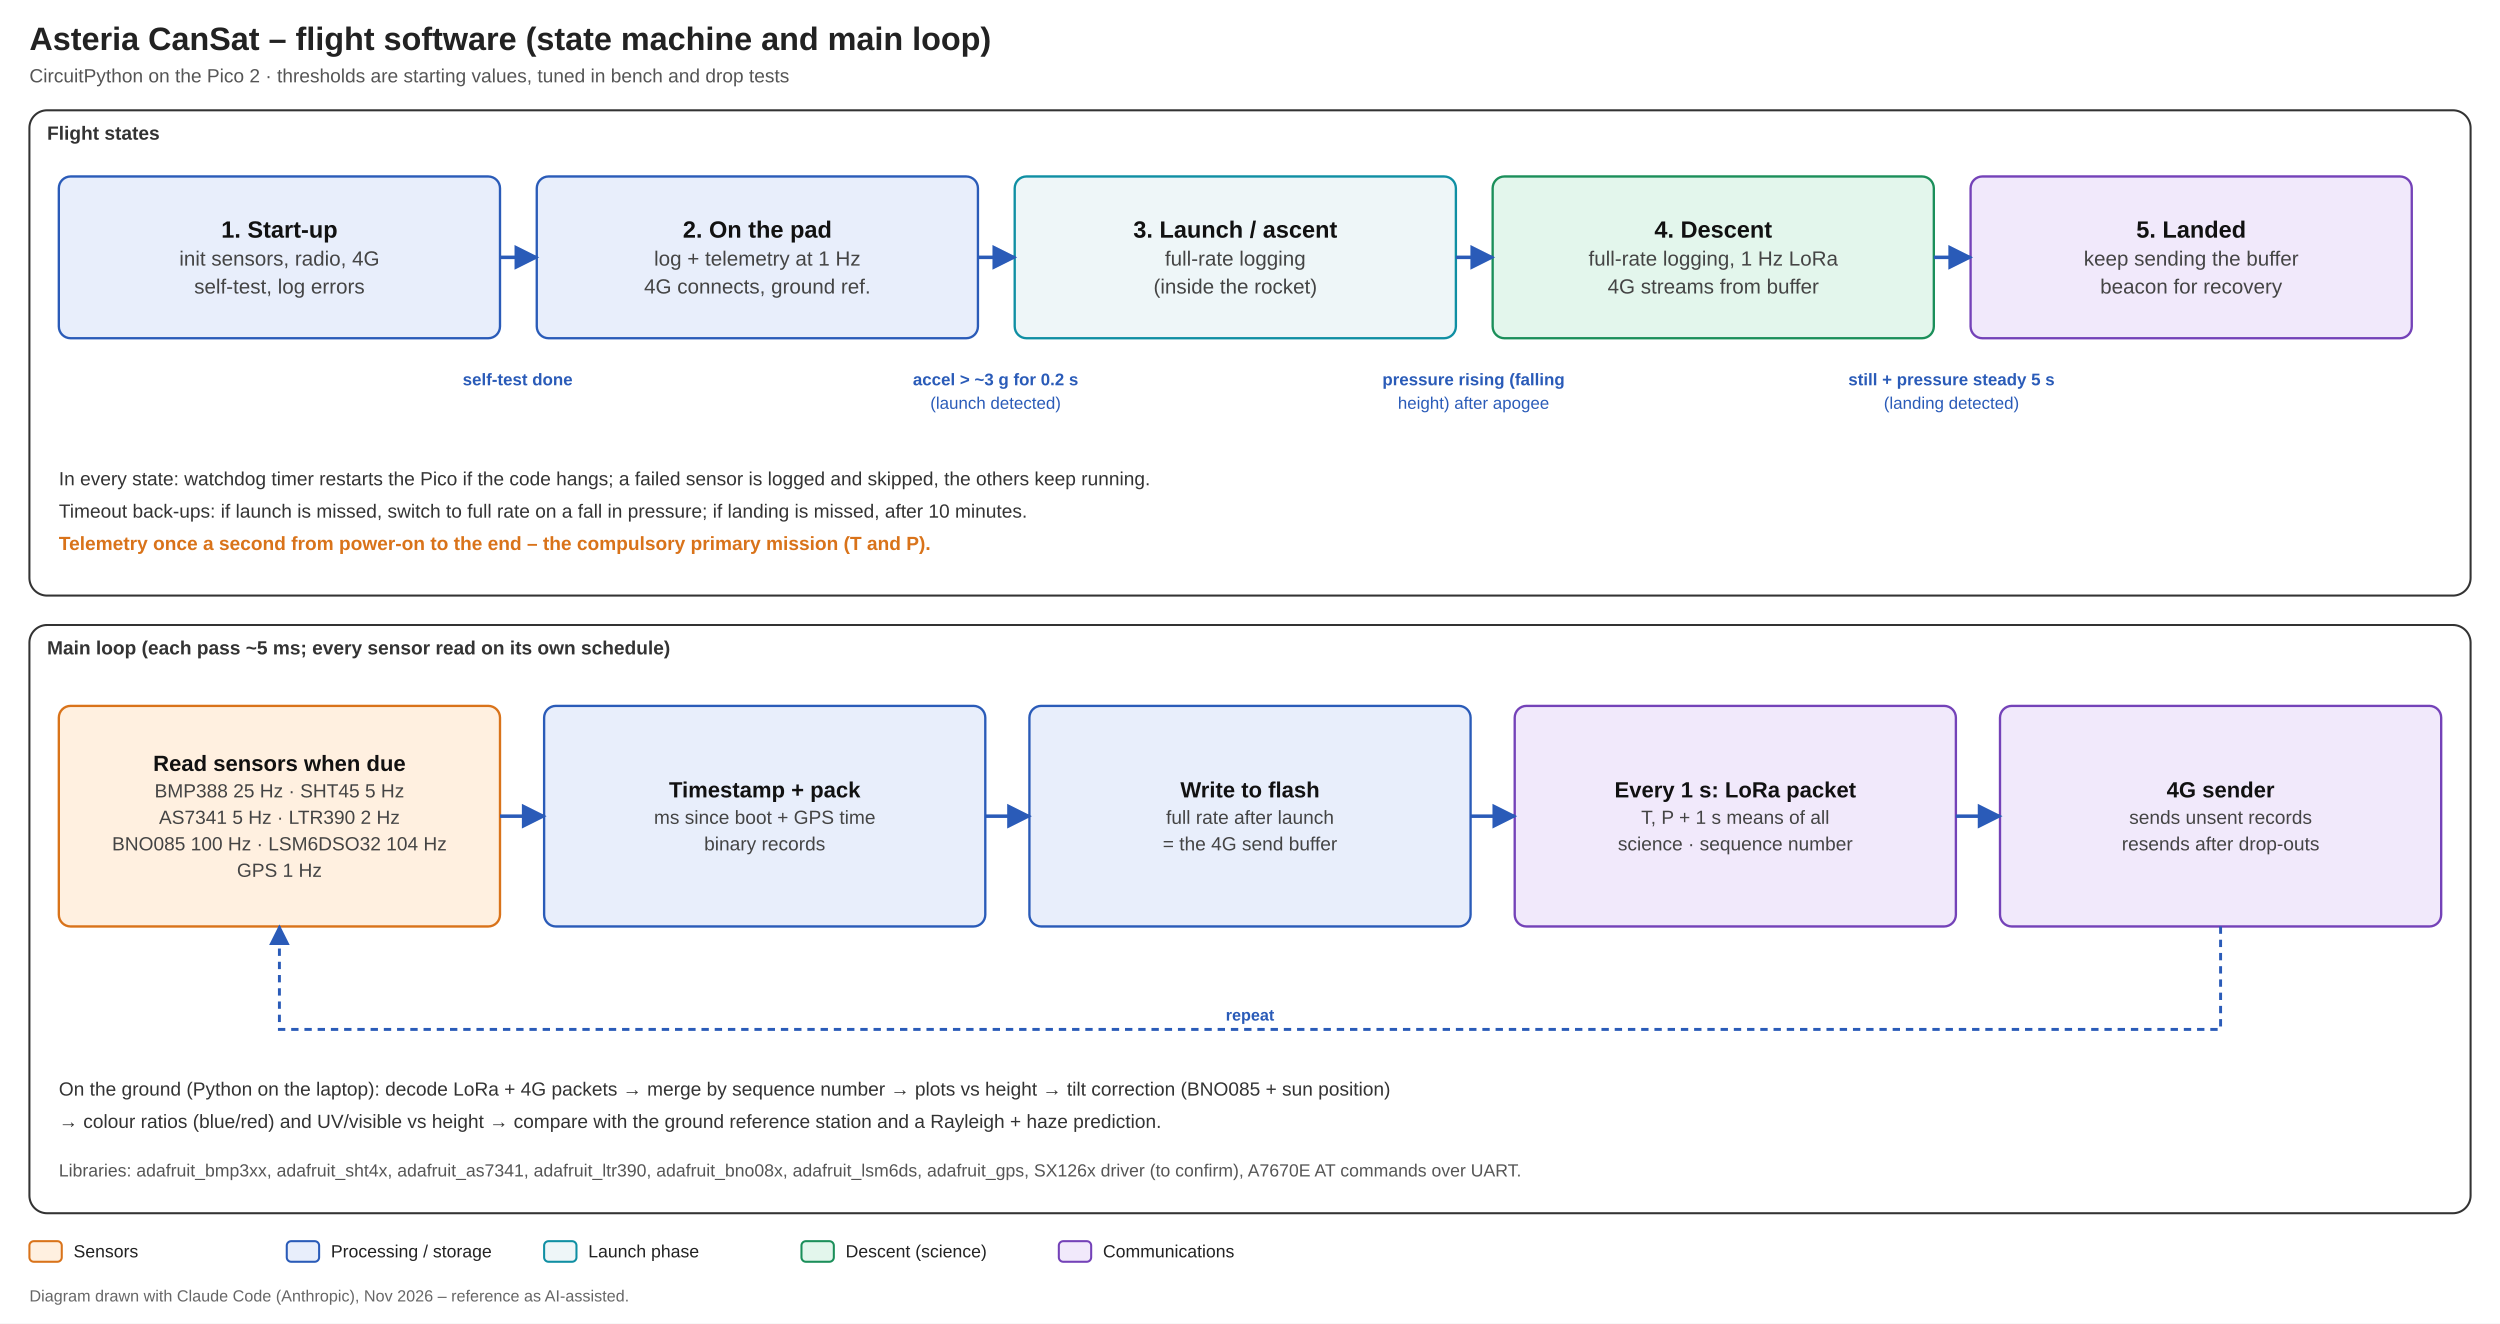
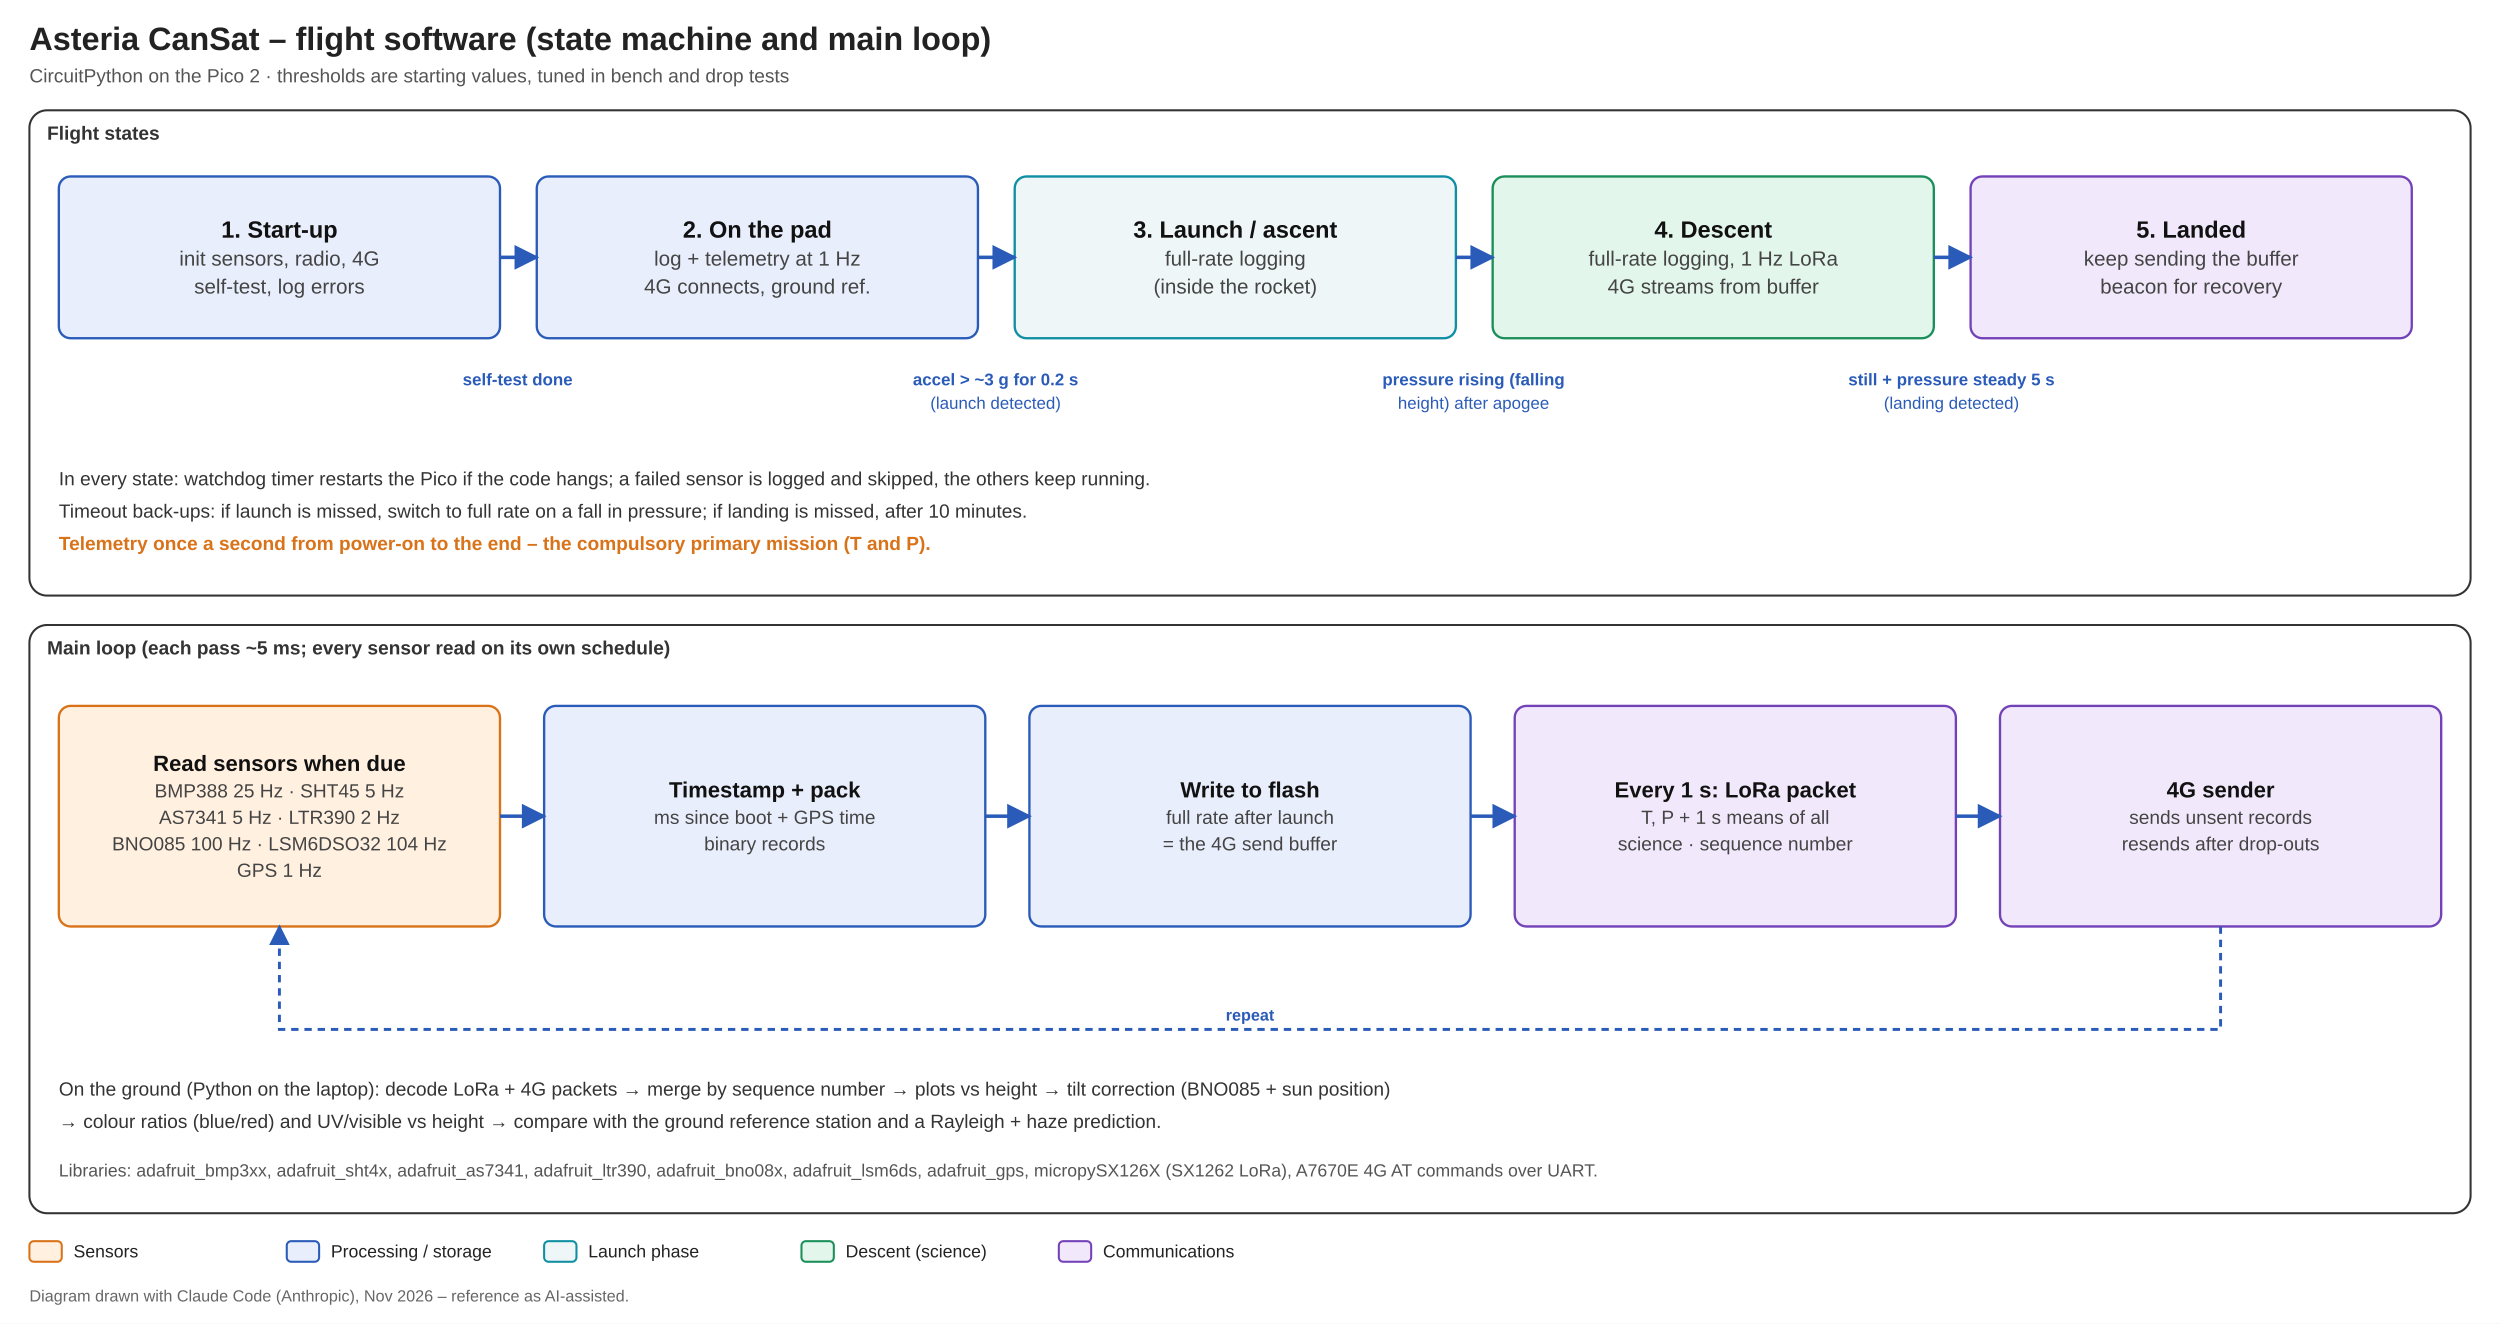
<svg xmlns="http://www.w3.org/2000/svg" width="1700" height="900" viewBox="0 0 1700 900">
  <defs>
    <marker id="a2a5bb8" viewBox="0 0 10 10" refX="9" refY="5" markerWidth="7" markerHeight="7" orient="auto">
      <path d="M0,0 L10,5 L0,10 z" fill="#2a5bb8" />
    </marker>
    <marker id="s2a5bb8" viewBox="0 0 10 10" refX="1" refY="5" markerWidth="7" markerHeight="7" orient="auto">
      <path d="M10,0 L0,5 L10,10 z" fill="#2a5bb8" />
    </marker>
    <marker id="ac62b2b" viewBox="0 0 10 10" refX="9" refY="5" markerWidth="7" markerHeight="7" orient="auto">
      <path d="M0,0 L10,5 L0,10 z" fill="#c62b2b" />
    </marker>
    <marker id="sc62b2b" viewBox="0 0 10 10" refX="1" refY="5" markerWidth="7" markerHeight="7" orient="auto">
      <path d="M10,0 L0,5 L10,10 z" fill="#c62b2b" />
    </marker>
    <marker id="a7442b8" viewBox="0 0 10 10" refX="9" refY="5" markerWidth="7" markerHeight="7" orient="auto">
      <path d="M0,0 L10,5 L0,10 z" fill="#7442b8" />
    </marker>
    <marker id="s7442b8" viewBox="0 0 10 10" refX="1" refY="5" markerWidth="7" markerHeight="7" orient="auto">
      <path d="M10,0 L0,5 L10,10 z" fill="#7442b8" />
    </marker>
    <marker id="a6b6a64" viewBox="0 0 10 10" refX="9" refY="5" markerWidth="7" markerHeight="7" orient="auto">
      <path d="M0,0 L10,5 L0,10 z" fill="#6b6a64" />
    </marker>
    <marker id="s6b6a64" viewBox="0 0 10 10" refX="1" refY="5" markerWidth="7" markerHeight="7" orient="auto">
      <path d="M10,0 L0,5 L10,10 z" fill="#6b6a64" />
    </marker>
  </defs>
  <rect width="100%" height="100%" fill="#ffffff" />
  <text x="20" y="34" font-family="Arial, Helvetica, sans-serif" font-size="22" font-weight="bold" text-anchor="start" fill="#222">Asteria CanSat – flight software (state machine and main loop)</text>
  <text x="20" y="56" font-family="Arial, Helvetica, sans-serif" font-size="13" font-weight="normal" text-anchor="start" fill="#555">CircuitPython on the Pico 2 · thresholds are starting values, tuned in bench and drop tests</text>
  <rect x="20" y="75" width="1660" height="330" rx="12" fill="none" stroke="#333" stroke-width="1.4" stroke-dasharray="0" />
  <text x="32" y="95" font-family="Arial, Helvetica, sans-serif" font-size="13" font-weight="bold" text-anchor="start" fill="#333">Flight states</text>
  <rect x="40" y="120" width="300" height="110" rx="8" fill="#e8eefb" stroke="#2a5bb8" stroke-width="1.6" />
  <text x="190.0" y="161.6" font-family="Arial, Helvetica, sans-serif" font-size="16" font-weight="bold" text-anchor="middle" fill="#111">1. Start-up</text>
  <text x="190.0" y="180.6" font-family="Arial, Helvetica, sans-serif" font-size="14" font-weight="normal" text-anchor="middle" fill="#444">init sensors, radio, 4G</text>
  <text x="190.0" y="199.6" font-family="Arial, Helvetica, sans-serif" font-size="14" font-weight="normal" text-anchor="middle" fill="#444">self-test, log errors</text>
  <rect x="365" y="120" width="300" height="110" rx="8" fill="#e8eefb" stroke="#2a5bb8" stroke-width="1.6" />
  <text x="515.0" y="161.6" font-family="Arial, Helvetica, sans-serif" font-size="16" font-weight="bold" text-anchor="middle" fill="#111">2. On the pad</text>
  <text x="515.0" y="180.6" font-family="Arial, Helvetica, sans-serif" font-size="14" font-weight="normal" text-anchor="middle" fill="#444">log + telemetry at 1 Hz</text>
  <text x="515.0" y="199.6" font-family="Arial, Helvetica, sans-serif" font-size="14" font-weight="normal" text-anchor="middle" fill="#444">4G connects, ground ref.</text>
  <rect x="690" y="120" width="300" height="110" rx="8" fill="#eef6f8" stroke="#0f8fa3" stroke-width="1.6" />
  <text x="840.0" y="161.6" font-family="Arial, Helvetica, sans-serif" font-size="16" font-weight="bold" text-anchor="middle" fill="#111">3. Launch / ascent</text>
  <text x="840.0" y="180.6" font-family="Arial, Helvetica, sans-serif" font-size="14" font-weight="normal" text-anchor="middle" fill="#444">full-rate logging</text>
  <text x="840.0" y="199.6" font-family="Arial, Helvetica, sans-serif" font-size="14" font-weight="normal" text-anchor="middle" fill="#444">(inside the rocket)</text>
  <rect x="1015" y="120" width="300" height="110" rx="8" fill="#e3f6ec" stroke="#1b8f5a" stroke-width="1.6" />
  <text x="1165.0" y="161.6" font-family="Arial, Helvetica, sans-serif" font-size="16" font-weight="bold" text-anchor="middle" fill="#111">4. Descent</text>
  <text x="1165.0" y="180.6" font-family="Arial, Helvetica, sans-serif" font-size="14" font-weight="normal" text-anchor="middle" fill="#444">full-rate logging, 1 Hz LoRa</text>
  <text x="1165.0" y="199.6" font-family="Arial, Helvetica, sans-serif" font-size="14" font-weight="normal" text-anchor="middle" fill="#444">4G streams from buffer</text>
  <rect x="1340" y="120" width="300" height="110" rx="8" fill="#f1e9fb" stroke="#7442b8" stroke-width="1.6" />
  <text x="1490.0" y="161.6" font-family="Arial, Helvetica, sans-serif" font-size="16" font-weight="bold" text-anchor="middle" fill="#111">5. Landed</text>
  <text x="1490.0" y="180.6" font-family="Arial, Helvetica, sans-serif" font-size="14" font-weight="normal" text-anchor="middle" fill="#444">keep sending the buffer</text>
  <text x="1490.0" y="199.6" font-family="Arial, Helvetica, sans-serif" font-size="14" font-weight="normal" text-anchor="middle" fill="#444">beacon for recovery</text>
  <path d="M 340,175 L 365,175" fill="none" stroke="#2a5bb8" stroke-width="2.4" marker-end="url(#a2a5bb8)" />
  <text x="352" y="262" font-family="Arial, Helvetica, sans-serif" font-size="11.5" font-weight="bold" text-anchor="middle" fill="#2a5bb8">self-test done</text>
  <text x="352" y="278" font-family="Arial, Helvetica, sans-serif" font-size="11.5" font-weight="normal" text-anchor="middle" fill="#2a5bb8" />
  <path d="M 665,175 L 690,175" fill="none" stroke="#2a5bb8" stroke-width="2.4" marker-end="url(#a2a5bb8)" />
  <text x="677" y="262" font-family="Arial, Helvetica, sans-serif" font-size="11.5" font-weight="bold" text-anchor="middle" fill="#2a5bb8">accel &gt; ~3 g for 0.2 s</text>
  <text x="677" y="278" font-family="Arial, Helvetica, sans-serif" font-size="11.5" font-weight="normal" text-anchor="middle" fill="#2a5bb8">(launch detected)</text>
  <path d="M 990,175 L 1015,175" fill="none" stroke="#2a5bb8" stroke-width="2.4" marker-end="url(#a2a5bb8)" />
  <text x="1002" y="262" font-family="Arial, Helvetica, sans-serif" font-size="11.5" font-weight="bold" text-anchor="middle" fill="#2a5bb8">pressure rising (falling</text>
  <text x="1002" y="278" font-family="Arial, Helvetica, sans-serif" font-size="11.5" font-weight="normal" text-anchor="middle" fill="#2a5bb8">height) after apogee</text>
  <path d="M 1315,175 L 1340,175" fill="none" stroke="#2a5bb8" stroke-width="2.4" marker-end="url(#a2a5bb8)" />
  <text x="1327" y="262" font-family="Arial, Helvetica, sans-serif" font-size="11.5" font-weight="bold" text-anchor="middle" fill="#2a5bb8">still + pressure steady 5 s</text>
  <text x="1327" y="278" font-family="Arial, Helvetica, sans-serif" font-size="11.5" font-weight="normal" text-anchor="middle" fill="#2a5bb8">(landing detected)</text>
  <text x="40" y="330" font-family="Arial, Helvetica, sans-serif" font-size="13" font-weight="normal" text-anchor="start" fill="#333">In every state: watchdog timer restarts the Pico if the code hangs; a failed sensor is logged and skipped, the others keep running.</text>
  <text x="40" y="352" font-family="Arial, Helvetica, sans-serif" font-size="13" font-weight="normal" text-anchor="start" fill="#333">Timeout back-ups: if launch is missed, switch to full rate on a fall in pressure; if landing is missed, after 10 minutes.</text>
  <text x="40" y="374" font-family="Arial, Helvetica, sans-serif" font-size="13" font-weight="bold" text-anchor="start" fill="#d9731a">Telemetry once a second from power-on to the end – the compulsory primary mission (T and P).</text>
  <rect x="20" y="425" width="1660" height="400" rx="12" fill="none" stroke="#333" stroke-width="1.4" stroke-dasharray="0" />
  <text x="32" y="445" font-family="Arial, Helvetica, sans-serif" font-size="13" font-weight="bold" text-anchor="start" fill="#333">Main loop (each pass ~5 ms; every sensor read on its own schedule)</text>
  <rect x="40" y="480" width="300" height="150" rx="8" fill="#fff0e0" stroke="#d9731a" stroke-width="1.6" />
  <text x="190.0" y="524.25" font-family="Arial, Helvetica, sans-serif" font-size="15" font-weight="bold" text-anchor="middle" fill="#111">Read sensors when due</text>
  <text x="190.0" y="542.25" font-family="Arial, Helvetica, sans-serif" font-size="13" font-weight="normal" text-anchor="middle" fill="#444">BMP388 25 Hz · SHT45 5 Hz</text>
  <text x="190.0" y="560.25" font-family="Arial, Helvetica, sans-serif" font-size="13" font-weight="normal" text-anchor="middle" fill="#444">AS7341 5 Hz · LTR390 2 Hz</text>
  <text x="190.0" y="578.25" font-family="Arial, Helvetica, sans-serif" font-size="13" font-weight="normal" text-anchor="middle" fill="#444">BNO085 100 Hz · LSM6DSO32 104 Hz</text>
  <text x="190.0" y="596.25" font-family="Arial, Helvetica, sans-serif" font-size="13" font-weight="normal" text-anchor="middle" fill="#444">GPS 1 Hz</text>
  <rect x="370" y="480" width="300" height="150" rx="8" fill="#e8eefb" stroke="#2a5bb8" stroke-width="1.6" />
  <text x="520.0" y="542.25" font-family="Arial, Helvetica, sans-serif" font-size="15" font-weight="bold" text-anchor="middle" fill="#111">Timestamp + pack</text>
  <text x="520.0" y="560.25" font-family="Arial, Helvetica, sans-serif" font-size="13" font-weight="normal" text-anchor="middle" fill="#444">ms since boot + GPS time</text>
  <text x="520.0" y="578.25" font-family="Arial, Helvetica, sans-serif" font-size="13" font-weight="normal" text-anchor="middle" fill="#444">binary records</text>
  <rect x="700" y="480" width="300" height="150" rx="8" fill="#e8eefb" stroke="#2a5bb8" stroke-width="1.6" />
  <text x="850.0" y="542.25" font-family="Arial, Helvetica, sans-serif" font-size="15" font-weight="bold" text-anchor="middle" fill="#111">Write to flash</text>
  <text x="850.0" y="560.25" font-family="Arial, Helvetica, sans-serif" font-size="13" font-weight="normal" text-anchor="middle" fill="#444">full rate after launch</text>
  <text x="850.0" y="578.25" font-family="Arial, Helvetica, sans-serif" font-size="13" font-weight="normal" text-anchor="middle" fill="#444">= the 4G send buffer</text>
  <rect x="1030" y="480" width="300" height="150" rx="8" fill="#f1e9fb" stroke="#7442b8" stroke-width="1.6" />
  <text x="1180.0" y="542.25" font-family="Arial, Helvetica, sans-serif" font-size="15" font-weight="bold" text-anchor="middle" fill="#111">Every 1 s: LoRa packet</text>
  <text x="1180.0" y="560.25" font-family="Arial, Helvetica, sans-serif" font-size="13" font-weight="normal" text-anchor="middle" fill="#444">T, P + 1 s means of all</text>
  <text x="1180.0" y="578.25" font-family="Arial, Helvetica, sans-serif" font-size="13" font-weight="normal" text-anchor="middle" fill="#444">science · sequence number</text>
  <rect x="1360" y="480" width="300" height="150" rx="8" fill="#f1e9fb" stroke="#7442b8" stroke-width="1.6" />
  <text x="1510.0" y="542.25" font-family="Arial, Helvetica, sans-serif" font-size="15" font-weight="bold" text-anchor="middle" fill="#111">4G sender</text>
  <text x="1510.0" y="560.25" font-family="Arial, Helvetica, sans-serif" font-size="13" font-weight="normal" text-anchor="middle" fill="#444">sends unsent records</text>
  <text x="1510.0" y="578.25" font-family="Arial, Helvetica, sans-serif" font-size="13" font-weight="normal" text-anchor="middle" fill="#444">resends after drop-outs</text>
  <path d="M 340,555 L 370,555" fill="none" stroke="#2a5bb8" stroke-width="2.4" marker-end="url(#a2a5bb8)" />
  <path d="M 670,555 L 700,555" fill="none" stroke="#2a5bb8" stroke-width="2.4" marker-end="url(#a2a5bb8)" />
  <path d="M 1000,555 L 1030,555" fill="none" stroke="#2a5bb8" stroke-width="2.4" marker-end="url(#a2a5bb8)" />
  <path d="M 1330,555 L 1360,555" fill="none" stroke="#2a5bb8" stroke-width="2.4" marker-end="url(#a2a5bb8)" />
  <path d="M 1510,630 L 1510,700 L 190,700 L 190,630" fill="none" stroke="#2a5bb8" stroke-width="2" stroke-dasharray="5,4" marker-end="url(#a2a5bb8)" />
  <text x="850" y="694" font-family="Arial, Helvetica, sans-serif" font-size="11" text-anchor="middle" fill="#2a5bb8" font-weight="bold" paint-order="stroke" stroke="#fff" stroke-width="4">repeat</text>
  <text x="40" y="745" font-family="Arial, Helvetica, sans-serif" font-size="13" font-weight="normal" text-anchor="start" fill="#333">On the ground (Python on the laptop): decode LoRa + 4G packets → merge by sequence number → plots vs height → tilt correction (BNO085 + sun position)</text>
  <text x="40" y="767" font-family="Arial, Helvetica, sans-serif" font-size="13" font-weight="normal" text-anchor="start" fill="#333">→ colour ratios (blue/red) and UV/visible vs height → compare with the ground reference station and a Rayleigh + haze prediction.</text>
-   <text x="40" y="800" font-family="Arial, Helvetica, sans-serif" font-size="12" font-weight="normal" text-anchor="start" fill="#555">Libraries: adafruit_bmp3xx, adafruit_sht4x, adafruit_as7341, adafruit_ltr390, adafruit_bno08x, adafruit_lsm6ds, adafruit_gps, SX126x driver (to confirm), A7670E AT commands over UART.</text>
+   <text x="40" y="800" font-family="Arial, Helvetica, sans-serif" font-size="12" font-weight="normal" text-anchor="start" fill="#555">Libraries: adafruit_bmp3xx, adafruit_sht4x, adafruit_as7341, adafruit_ltr390, adafruit_bno08x, adafruit_lsm6ds, adafruit_gps, micropySX126X (SX1262 LoRa), A7670E 4G AT commands over UART.</text>
  <rect x="20" y="844" width="22" height="14" rx="3" fill="#fff0e0" stroke="#d9731a" stroke-width="1.4" />
  <text x="50" y="855" font-family="Arial, Helvetica, sans-serif" font-size="12" font-weight="normal" text-anchor="start" fill="#222">Sensors</text>
  <rect x="195" y="844" width="22" height="14" rx="3" fill="#e8eefb" stroke="#2a5bb8" stroke-width="1.4" />
  <text x="225" y="855" font-family="Arial, Helvetica, sans-serif" font-size="12" font-weight="normal" text-anchor="start" fill="#222">Processing / storage</text>
  <rect x="370" y="844" width="22" height="14" rx="3" fill="#eef6f8" stroke="#0f8fa3" stroke-width="1.4" />
  <text x="400" y="855" font-family="Arial, Helvetica, sans-serif" font-size="12" font-weight="normal" text-anchor="start" fill="#222">Launch phase</text>
  <rect x="545" y="844" width="22" height="14" rx="3" fill="#e3f6ec" stroke="#1b8f5a" stroke-width="1.4" />
  <text x="575" y="855" font-family="Arial, Helvetica, sans-serif" font-size="12" font-weight="normal" text-anchor="start" fill="#222">Descent (science)</text>
  <rect x="720" y="844" width="22" height="14" rx="3" fill="#f1e9fb" stroke="#7442b8" stroke-width="1.4" />
  <text x="750" y="855" font-family="Arial, Helvetica, sans-serif" font-size="12" font-weight="normal" text-anchor="start" fill="#222">Communications</text>
  <text x="20" y="885" font-family="Arial, Helvetica, sans-serif" font-size="11" font-weight="normal" text-anchor="start" fill="#666">Diagram drawn with Claude Code (Anthropic), Nov 2026 – reference as AI-assisted.</text>
</svg>
